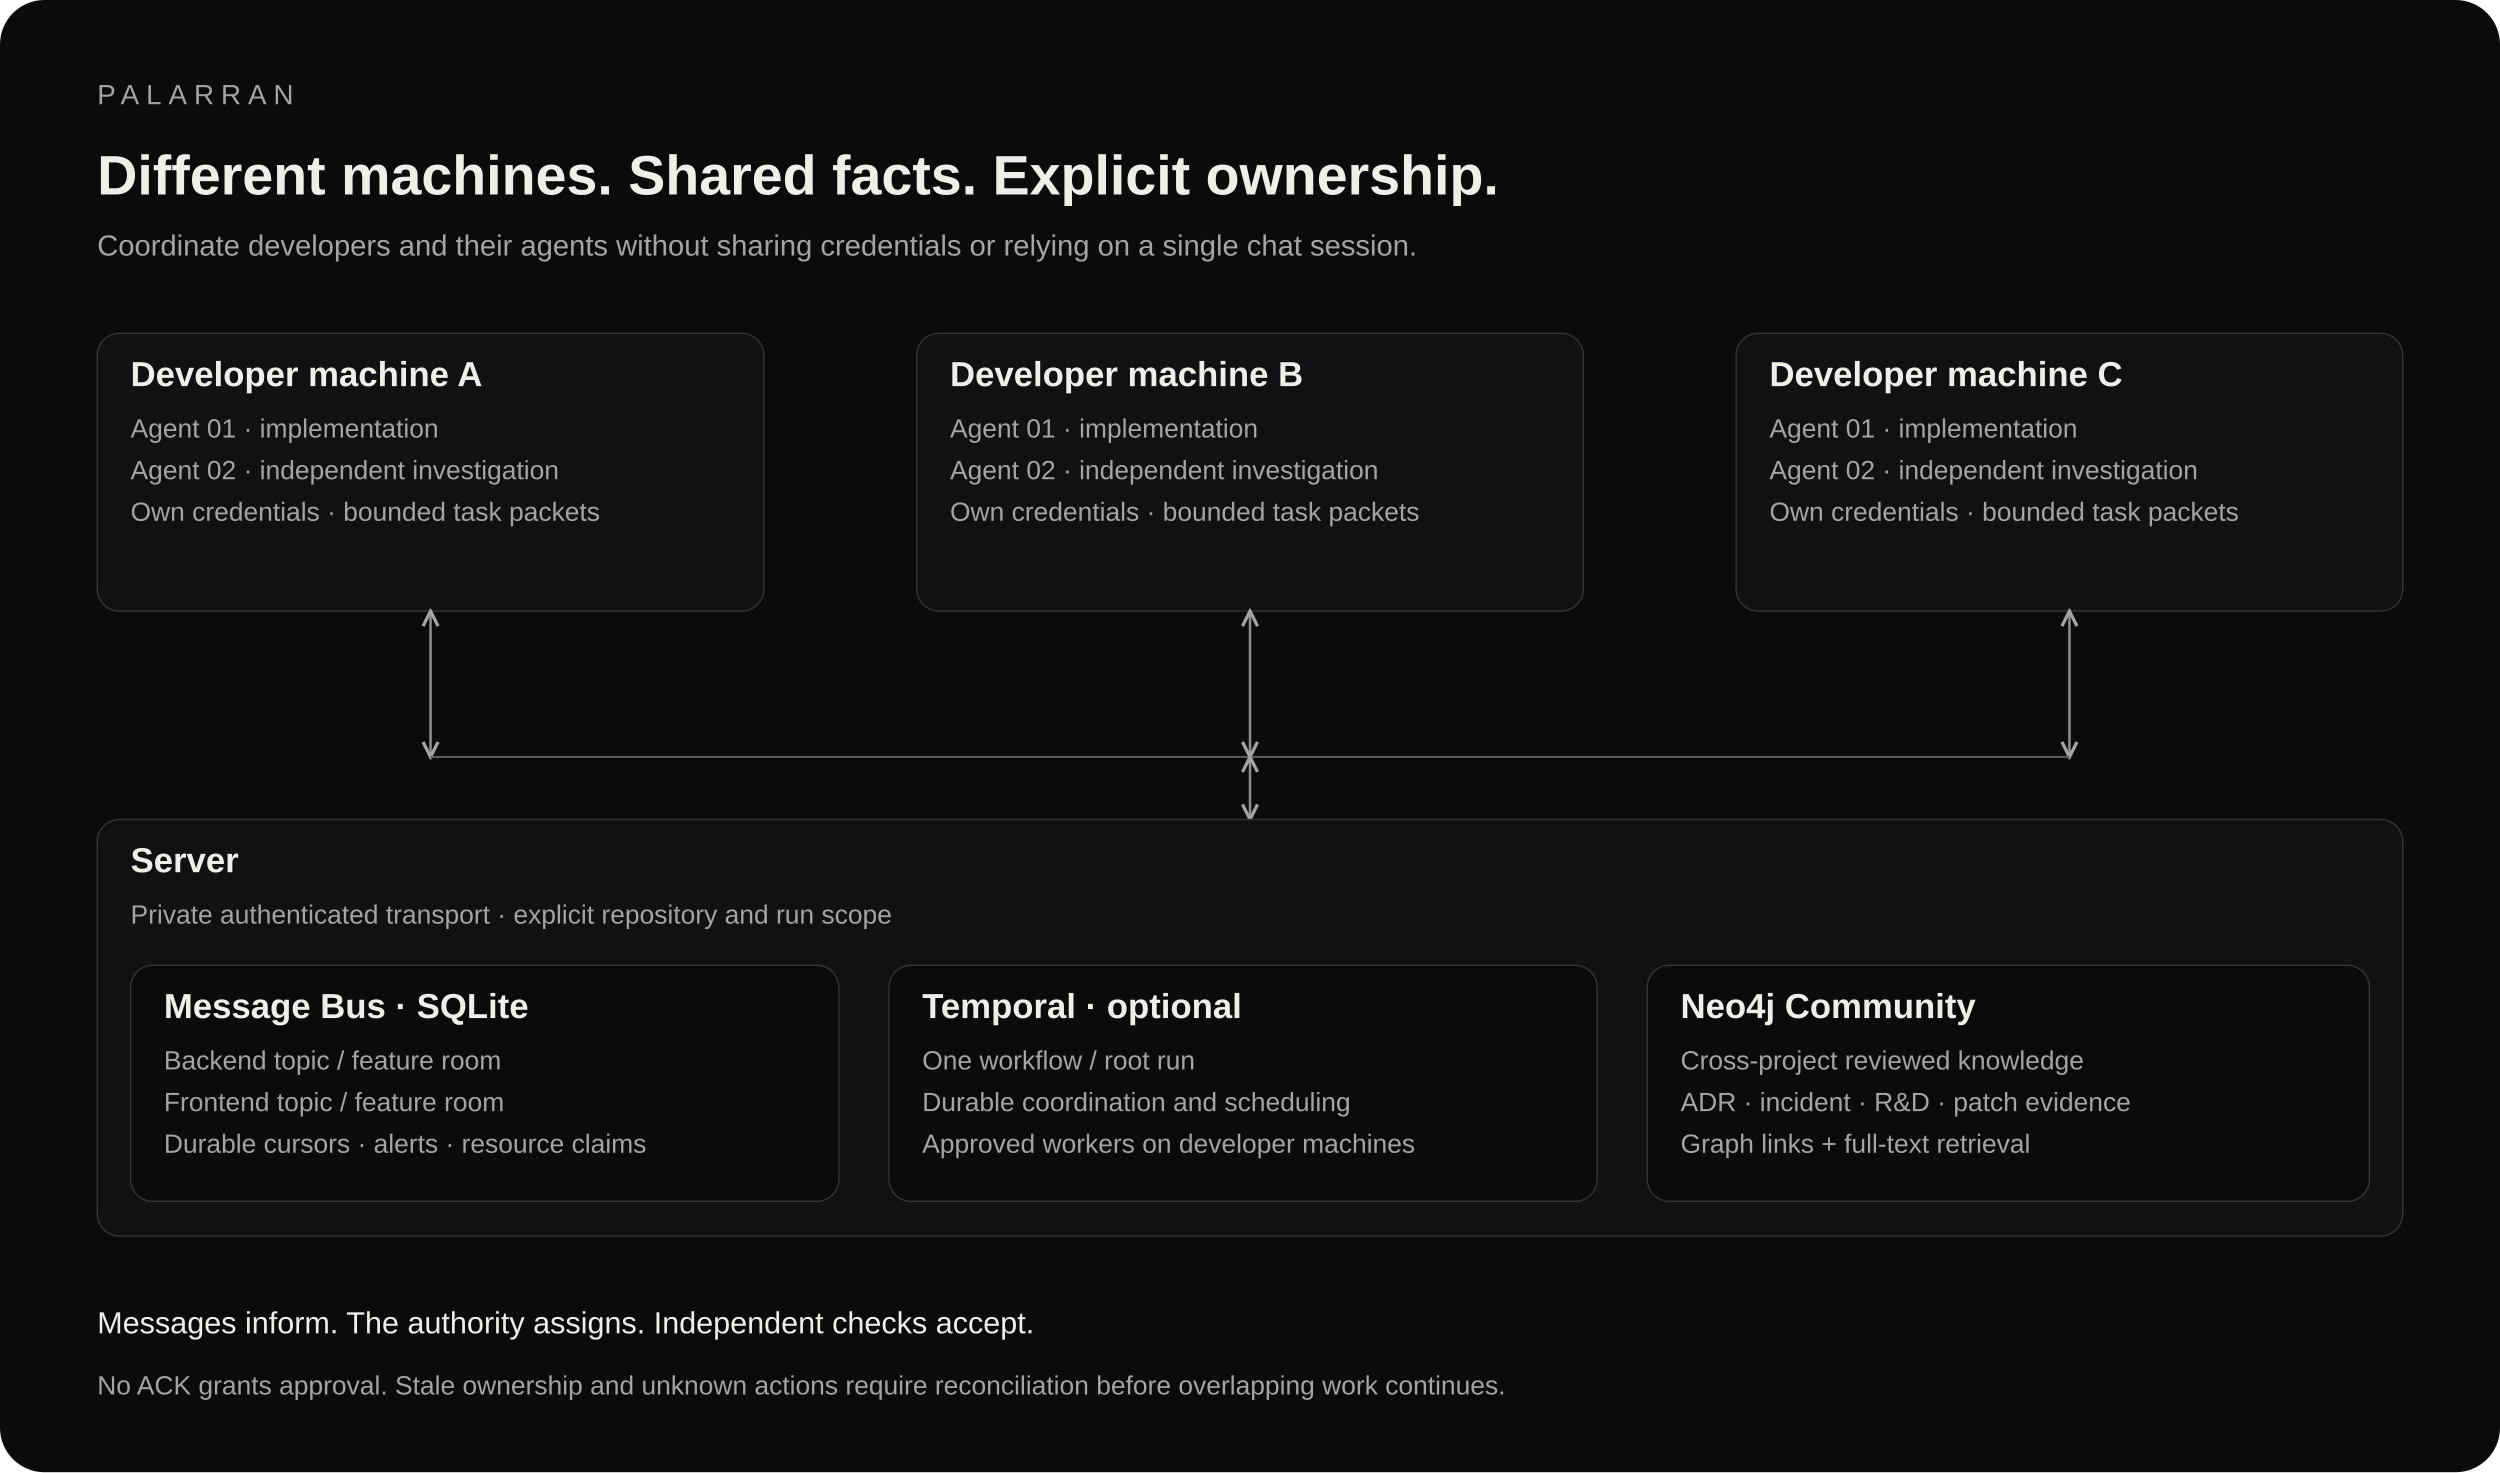
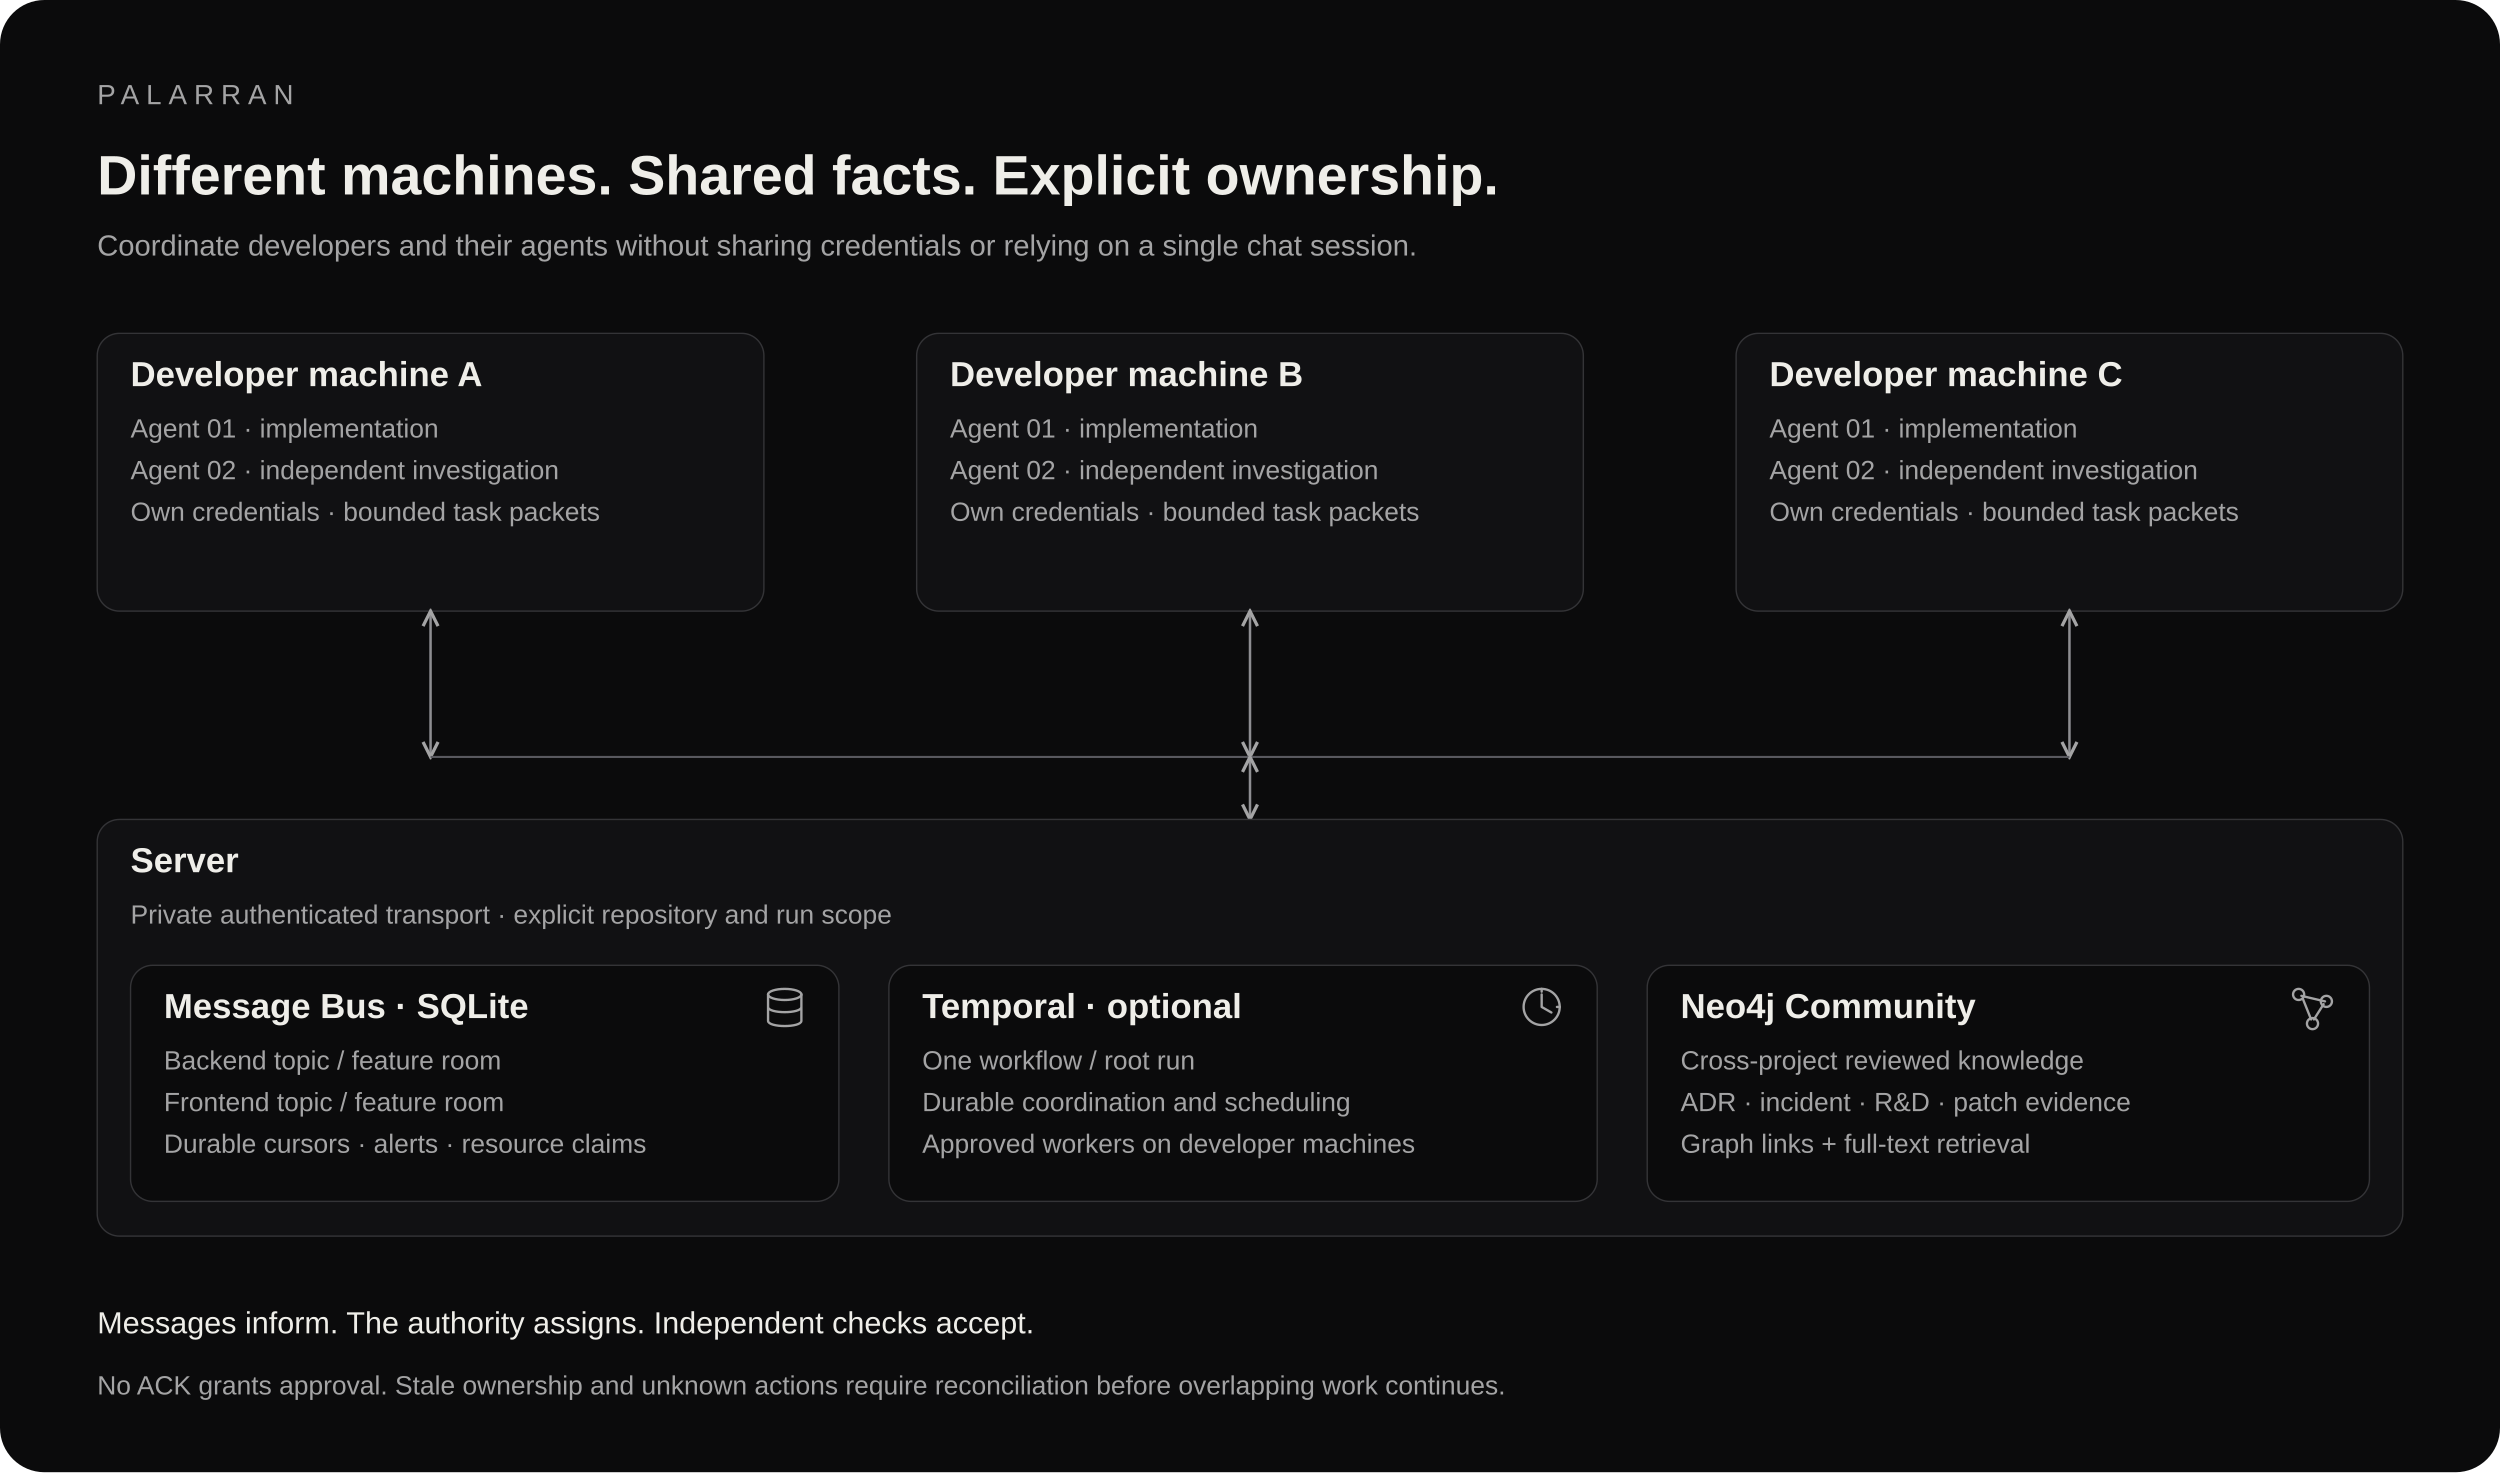
<svg xmlns="http://www.w3.org/2000/svg" width="1800" height="1060" viewBox="0 0 1800 1060" role="img" aria-label="Different machines. Shared facts. Explicit ownership.">
  <defs>
    <marker id="a" markerWidth="8" markerHeight="8" refX="7" refY="4" orient="auto-start-reverse">
      <path d="M1 1 L7 4 L1 7" fill="none" stroke="#a4a4a5" stroke-width="1.3" />
    </marker>
  </defs>
  <rect width="1800" height="1060" rx="32" fill="#0b0b0c" />
  <g font-family="Arial, Helvetica, sans-serif">
    <text x="70" y="75" fill="#a4a4a5" font-size="20" font-weight="400" letter-spacing="5">PALARRAN</text>
    <text x="70" y="140" fill="#efeee9" font-size="40" font-weight="600">Different machines. Shared facts. Explicit ownership.</text>
    <text x="70" y="184" fill="#a4a4a5" font-size="21" font-weight="400">Coordinate developers and their agents without sharing credentials or relying on a single chat session.</text>
    <rect x="70" y="240" width="480" height="200" rx="16" fill="#111113" stroke="#343437" />
    <text x="94" y="278" fill="#efeee9" font-size="25" font-weight="600">Developer machine A</text>
    <text x="94" y="315" fill="#a4a4a5" font-size="19" font-weight="400">Agent 01 · implementation</text>
    <text x="94" y="345" fill="#a4a4a5" font-size="19" font-weight="400">Agent 02 · independent investigation</text>
    <text x="94" y="375" fill="#a4a4a5" font-size="19" font-weight="400">Own credentials · bounded task packets</text>
    <path d="M310 440 V545" fill="none" stroke="#8e8e92" stroke-width="1.8" marker-end="url(#a)" marker-start="url(#a)" />
    <rect x="660" y="240" width="480" height="200" rx="16" fill="#111113" stroke="#343437" />
    <text x="684" y="278" fill="#efeee9" font-size="25" font-weight="600">Developer machine B</text>
    <text x="684" y="315" fill="#a4a4a5" font-size="19" font-weight="400">Agent 01 · implementation</text>
    <text x="684" y="345" fill="#a4a4a5" font-size="19" font-weight="400">Agent 02 · independent investigation</text>
    <text x="684" y="375" fill="#a4a4a5" font-size="19" font-weight="400">Own credentials · bounded task packets</text>
    <path d="M900 440 V545" fill="none" stroke="#8e8e92" stroke-width="1.8" marker-end="url(#a)" marker-start="url(#a)" />
    <rect x="1250" y="240" width="480" height="200" rx="16" fill="#111113" stroke="#343437" />
    <text x="1274" y="278" fill="#efeee9" font-size="25" font-weight="600">Developer machine C</text>
    <text x="1274" y="315" fill="#a4a4a5" font-size="19" font-weight="400">Agent 01 · implementation</text>
    <text x="1274" y="345" fill="#a4a4a5" font-size="19" font-weight="400">Agent 02 · independent investigation</text>
    <text x="1274" y="375" fill="#a4a4a5" font-size="19" font-weight="400">Own credentials · bounded task packets</text>
    <path d="M1490 440 V545" fill="none" stroke="#8e8e92" stroke-width="1.8" marker-end="url(#a)" marker-start="url(#a)" />
    <path d="M310 545 H1490" fill="none" stroke="#59595f" stroke-width="1.5" />
    <path d="M900 545 V590" fill="none" stroke="#8e8e92" stroke-width="1.8" marker-end="url(#a)" marker-start="url(#a)" />
    <rect x="70" y="590" width="1660" height="300" rx="16" fill="#111113" stroke="#343437" />
    <text x="94" y="628" fill="#efeee9" font-size="25" font-weight="600">Server</text>
    <text x="94" y="665" fill="#a4a4a5" font-size="19" font-weight="400">Private authenticated transport · explicit repository and run scope</text>
    <rect x="94" y="695" width="510" height="170" rx="16" fill="#0b0b0c" stroke="#343437" />
    <text x="118" y="733" fill="#efeee9" font-size="25" font-weight="600">Message Bus · SQLite</text>
    <text x="118" y="770" fill="#a4a4a5" font-size="19" font-weight="400">Backend topic / feature room</text>
    <text x="118" y="800" fill="#a4a4a5" font-size="19" font-weight="400">Frontend topic / feature room</text>
    <text x="118" y="830" fill="#a4a4a5" font-size="19" font-weight="400">Durable cursors · alerts · resource claims</text>
    <rect x="640" y="695" width="510" height="170" rx="16" fill="#0b0b0c" stroke="#343437" />
    <text x="664" y="733" fill="#efeee9" font-size="25" font-weight="600">Temporal · optional</text>
    <text x="664" y="770" fill="#a4a4a5" font-size="19" font-weight="400">One workflow / root run</text>
    <text x="664" y="800" fill="#a4a4a5" font-size="19" font-weight="400">Durable coordination and scheduling</text>
    <text x="664" y="830" fill="#a4a4a5" font-size="19" font-weight="400">Approved workers on developer machines</text>
    <rect x="1186" y="695" width="520" height="170" rx="16" fill="#0b0b0c" stroke="#343437" />
    <text x="1210" y="733" fill="#efeee9" font-size="25" font-weight="600">Neo4j Community</text>
    <text x="1210" y="770" fill="#a4a4a5" font-size="19" font-weight="400">Cross-project reviewed knowledge</text>
    <text x="1210" y="800" fill="#a4a4a5" font-size="19" font-weight="400">ADR · incident · R&amp;D · patch evidence</text>
    <text x="1210" y="830" fill="#a4a4a5" font-size="19" font-weight="400">Graph links + full-text retrieval</text>
    <text x="70" y="960" fill="#efeee9" font-size="22" font-weight="400">Messages inform. The authority assigns. Independent checks accept.</text>
    <text x="70" y="1004" fill="#a4a4a5" font-size="19" font-weight="400">No ACK grants approval. Stale ownership and unknown actions require reconciliation before overlapping work continues.</text>
+     <g transform="translate(550 710)" fill="none" stroke="#a4a4a5" stroke-width="1.7" stroke-linecap="round" stroke-linejoin="round" aria-label="SQLite schematic icon">
+       <ellipse cx="15" cy="6" rx="12" ry="4" />
+       <path d="M3 6v19c0 5 24 5 24 0V6M3 15c0 5 24 5 24 0" />
+     </g>
+     <g transform="translate(1095 710)" fill="none" stroke="#a4a4a5" stroke-width="1.7" stroke-linecap="round" stroke-linejoin="round" aria-label="Temporal schematic icon">
+       <circle cx="15" cy="15" r="13" />
+       <path d="M15 6v9l7 4M15 2v2M28 15h-2" />
+     </g>
+     <g transform="translate(1650 710)" fill="none" stroke="#a4a4a5" stroke-width="1.7" stroke-linecap="round" stroke-linejoin="round" aria-label="Neo4j schematic icon">
+       <path d="M7 7l17 4M8 9l6 15M23 13l-7 11" />
+       <circle cx="5" cy="6" r="4" />
+       <circle cx="25" cy="11" r="4" />
+       <circle cx="15" cy="27" r="4" />
+     </g>
  </g>
</svg>
